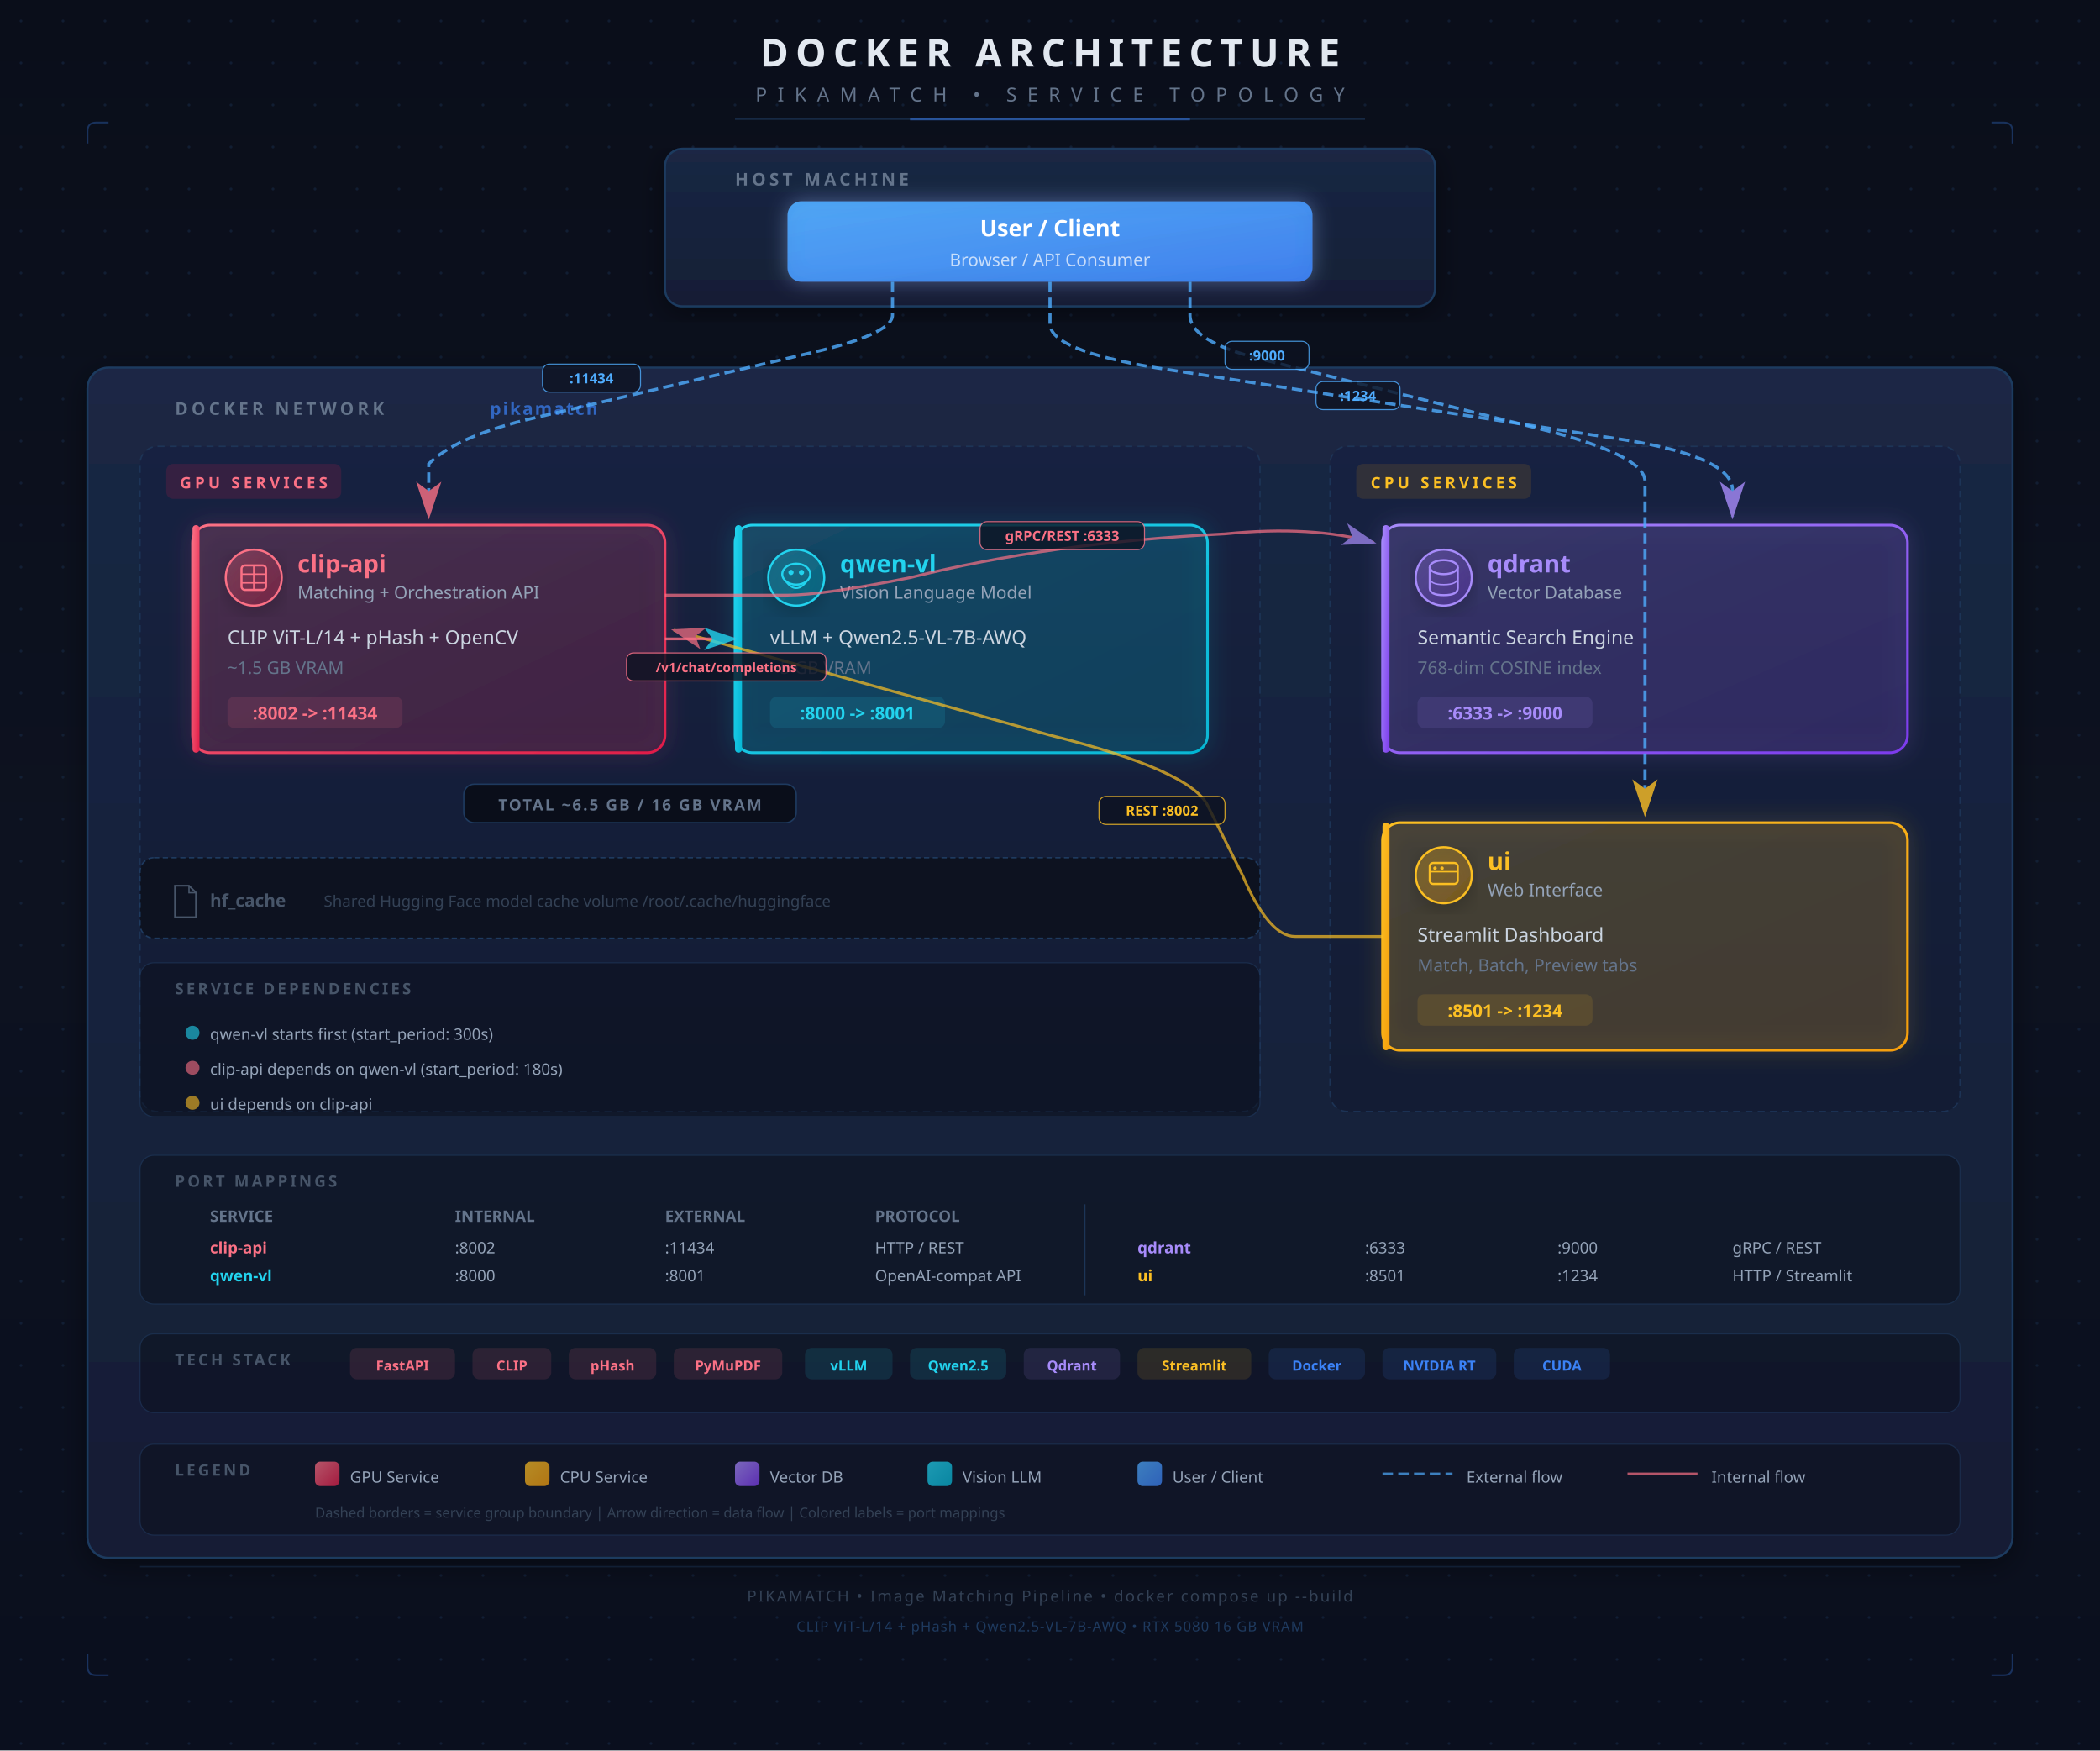
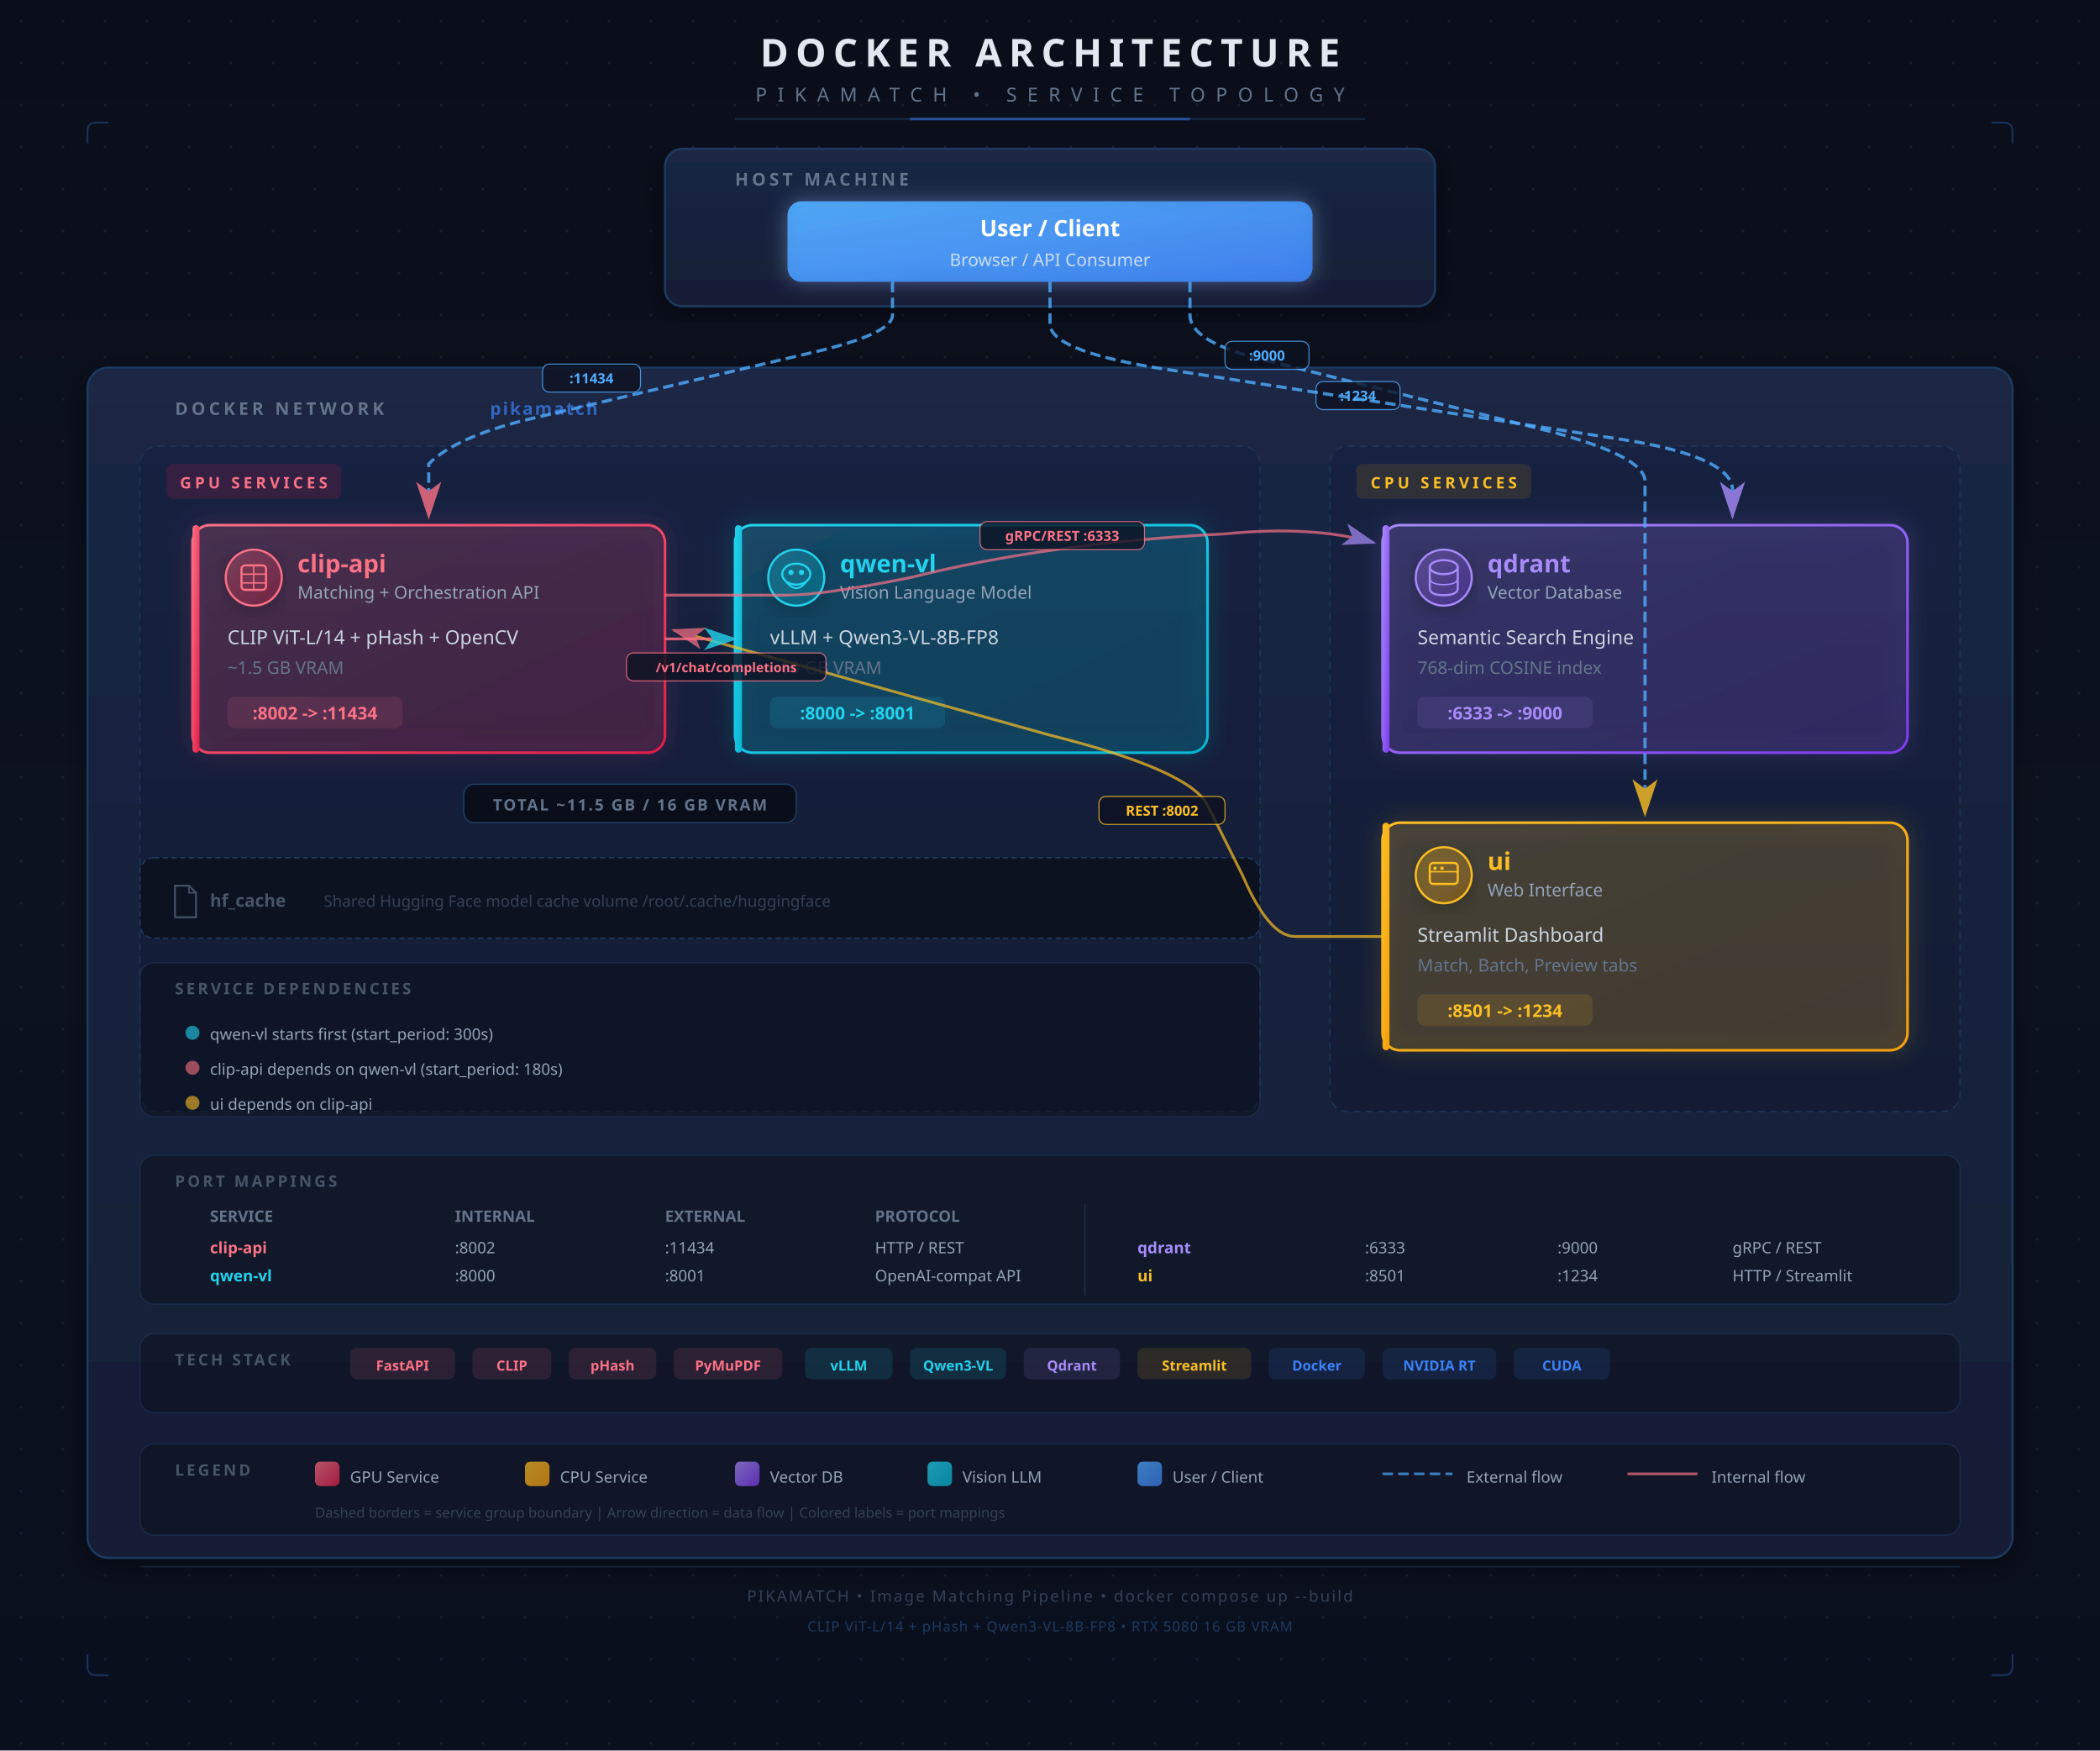
<svg xmlns="http://www.w3.org/2000/svg" viewBox="0 0 1200 1000" width="1200" height="1000" font-family="'Segoe UI', system-ui, -apple-system, sans-serif">
  <defs>
    <linearGradient id="bgGrad" x1="0" y1="0" x2="0" y2="1">
      <stop offset="0%" stop-color="#0a0e1a" />
      <stop offset="50%" stop-color="#0d1220" />
      <stop offset="100%" stop-color="#0a0f1e" />
    </linearGradient>
    <pattern id="dotGrid" x="0" y="0" width="24" height="24" patternUnits="userSpaceOnUse">
      <circle cx="12" cy="12" r="0.8" fill="#1e3a5f" opacity="0.35" />
    </pattern>
    <linearGradient id="cardGrad" x1="0" y1="0" x2="0" y2="1">
      <stop offset="0%" stop-color="#1a2744" />
      <stop offset="100%" stop-color="#141e35" />
    </linearGradient>
    <linearGradient id="cardGradSub" x1="0" y1="0" x2="0" y2="1">
      <stop offset="0%" stop-color="#162040" />
      <stop offset="100%" stop-color="#111a30" />
    </linearGradient>
    <linearGradient id="blueNodeGrad" x1="0" y1="0" x2="1" y2="1">
      <stop offset="0%" stop-color="#4facfe" />
      <stop offset="100%" stop-color="#3b82f6" />
    </linearGradient>
    <linearGradient id="pinkNodeGrad" x1="0" y1="0" x2="1" y2="1">
      <stop offset="0%" stop-color="#fb7185" />
      <stop offset="100%" stop-color="#e11d48" />
    </linearGradient>
    <linearGradient id="purpleNodeGrad" x1="0" y1="0" x2="1" y2="1">
      <stop offset="0%" stop-color="#a78bfa" />
      <stop offset="100%" stop-color="#7c3aed" />
    </linearGradient>
    <linearGradient id="orangeNodeGrad" x1="0" y1="0" x2="1" y2="1">
      <stop offset="0%" stop-color="#fbbf24" />
      <stop offset="100%" stop-color="#f59e0b" />
    </linearGradient>
    <linearGradient id="cyanNodeGrad" x1="0" y1="0" x2="1" y2="1">
      <stop offset="0%" stop-color="#22d3ee" />
      <stop offset="100%" stop-color="#06b6d4" />
    </linearGradient>
    <filter id="blueGlow" x="-30%" y="-30%" width="160%" height="160%">
      <feGaussianBlur in="SourceGraphic" stdDeviation="6" result="blur" />
      <feColorMatrix in="blur" type="matrix" values="0 0 0 0 0.31  0 0 0 0 0.51  0 0 0 0 0.96  0 0 0 0.45 0" result="glow" />
      <feMerge>
        <feMergeNode in="glow" />
        <feMergeNode in="SourceGraphic" />
      </feMerge>
    </filter>
    <filter id="pinkGlow" x="-30%" y="-30%" width="160%" height="160%">
      <feGaussianBlur in="SourceGraphic" stdDeviation="6" result="blur" />
      <feColorMatrix in="blur" type="matrix" values="0 0 0 0 0.88  0 0 0 0 0.07  0 0 0 0 0.29  0 0 0 0.45 0" result="glow" />
      <feMerge>
        <feMergeNode in="glow" />
        <feMergeNode in="SourceGraphic" />
      </feMerge>
    </filter>
    <filter id="purpleGlow" x="-30%" y="-30%" width="160%" height="160%">
      <feGaussianBlur in="SourceGraphic" stdDeviation="6" result="blur" />
      <feColorMatrix in="blur" type="matrix" values="0 0 0 0 0.49  0 0 0 0 0.24  0 0 0 0 0.93  0 0 0 0.45 0" result="glow" />
      <feMerge>
        <feMergeNode in="glow" />
        <feMergeNode in="SourceGraphic" />
      </feMerge>
    </filter>
    <filter id="orangeGlow" x="-30%" y="-30%" width="160%" height="160%">
      <feGaussianBlur in="SourceGraphic" stdDeviation="6" result="blur" />
      <feColorMatrix in="blur" type="matrix" values="0 0 0 0 0.96  0 0 0 0 0.62  0 0 0 0 0.04  0 0 0 0.45 0" result="glow" />
      <feMerge>
        <feMergeNode in="glow" />
        <feMergeNode in="SourceGraphic" />
      </feMerge>
    </filter>
    <filter id="cyanGlow" x="-30%" y="-30%" width="160%" height="160%">
      <feGaussianBlur in="SourceGraphic" stdDeviation="6" result="blur" />
      <feColorMatrix in="blur" type="matrix" values="0 0 0 0 0.02  0 0 0 0 0.71  0 0 0 0 0.83  0 0 0 0.45 0" result="glow" />
      <feMerge>
        <feMergeNode in="glow" />
        <feMergeNode in="SourceGraphic" />
      </feMerge>
    </filter>
    <filter id="cardShadow" x="-5%" y="-5%" width="110%" height="115%">
      <feDropShadow dx="0" dy="4" stdDeviation="8" flood-color="#000000" flood-opacity="0.4" />
    </filter>
    <filter id="nodeShadow" x="-10%" y="-10%" width="120%" height="130%">
      <feDropShadow dx="0" dy="3" stdDeviation="5" flood-color="#000000" flood-opacity="0.5" />
    </filter>
    <marker id="arrowBlue" viewBox="0 0 12 8" refX="11" refY="4" markerWidth="12" markerHeight="8" orient="auto-start-reverse">
      <path d="M0,0 L12,4 L0,8 L3,4 Z" fill="#4facfe" />
    </marker>
    <marker id="arrowPink" viewBox="0 0 12 8" refX="11" refY="4" markerWidth="12" markerHeight="8" orient="auto-start-reverse">
      <path d="M0,0 L12,4 L0,8 L3,4 Z" fill="#fb7185" />
    </marker>
    <marker id="arrowCyan" viewBox="0 0 12 8" refX="11" refY="4" markerWidth="12" markerHeight="8" orient="auto-start-reverse">
      <path d="M0,0 L12,4 L0,8 L3,4 Z" fill="#22d3ee" />
    </marker>
    <marker id="arrowOrange" viewBox="0 0 12 8" refX="11" refY="4" markerWidth="12" markerHeight="8" orient="auto-start-reverse">
      <path d="M0,0 L12,4 L0,8 L3,4 Z" fill="#fbbf24" />
    </marker>
    <marker id="arrowPurple" viewBox="0 0 12 8" refX="11" refY="4" markerWidth="12" markerHeight="8" orient="auto-start-reverse">
      <path d="M0,0 L12,4 L0,8 L3,4 Z" fill="#a78bfa" />
    </marker>
    <marker id="arrowWhite" viewBox="0 0 12 8" refX="11" refY="4" markerWidth="12" markerHeight="8" orient="auto-start-reverse">
      <path d="M0,0 L12,4 L0,8 L3,4 Z" fill="#94a3b8" />
    </marker>
  </defs>
  <rect width="1200" height="1000" fill="url(#bgGrad)" />
  <rect width="1200" height="1000" fill="url(#dotGrid)" />
  <text x="600" y="38" text-anchor="middle" fill="#e2e8f0" font-size="22" font-weight="700" letter-spacing="4">DOCKER ARCHITECTURE</text>
  <text x="600" y="58" text-anchor="middle" fill="#64748b" font-size="11" font-weight="500" letter-spacing="6">PIKAMATCH  •  SERVICE TOPOLOGY</text>
  <line x1="420" y1="68" x2="780" y2="68" stroke="#1e3a5f" stroke-width="1" opacity="0.6" />
  <line x1="520" y1="68" x2="680" y2="68" stroke="#3b82f6" stroke-width="1.5" opacity="0.5" />
  <g filter="url(#cardShadow)">
    <rect x="380" y="85" width="440" height="90" rx="10" ry="10" fill="url(#cardGrad)" stroke="#1e3a5f" stroke-width="1.2" />
  </g>
  <text x="420" y="106" fill="#64748b" font-size="10" font-weight="600" letter-spacing="2">HOST MACHINE</text>
  <g filter="url(#blueGlow)">
    <rect x="450" y="115" width="300" height="46" rx="8" ry="8" fill="url(#blueNodeGrad)" opacity="0.92" />
  </g>
  <text x="600" y="135" text-anchor="middle" fill="#ffffff" font-size="13" font-weight="700">User / Client</text>
  <text x="600" y="152" text-anchor="middle" fill="rgba(255,255,255,0.7)" font-size="10">Browser / API Consumer</text>
  <g filter="url(#cardShadow)">
    <rect x="50" y="210" width="1100" height="680" rx="12" ry="12" fill="url(#cardGrad)" stroke="#1e3a5f" stroke-width="1.2" />
  </g>
  <text x="100" y="237" fill="#64748b" font-size="10" font-weight="600" letter-spacing="2">DOCKER NETWORK</text>
  <text x="280" y="237" fill="#3b82f6" font-size="10" font-weight="600" letter-spacing="1" opacity="0.7">pikamatch</text>
  <rect x="80" y="255" width="640" height="380" rx="10" ry="10" fill="url(#cardGradSub)" stroke="#1e3a5f" stroke-width="0.8" stroke-dasharray="4,3" opacity="0.7" />
  <rect x="95" y="265" width="100" height="20" rx="4" ry="4" fill="#e11d48" opacity="0.15" />
  <text x="145" y="279" text-anchor="middle" fill="#fb7185" font-size="9" font-weight="700" letter-spacing="2">GPU SERVICES</text>
  <g filter="url(#pinkGlow)">
    <rect x="110" y="300" width="270" height="130" rx="10" ry="10" fill="url(#pinkNodeGrad)" opacity="0.15" />
    <rect x="110" y="300" width="270" height="130" rx="10" ry="10" fill="none" stroke="url(#pinkNodeGrad)" stroke-width="1.5" />
  </g>
  <rect x="110" y="300" width="4" height="130" rx="2" ry="2" fill="url(#pinkNodeGrad)" />
  <g filter="url(#nodeShadow)">
    <circle cx="145" cy="330" r="16" fill="url(#pinkNodeGrad)" opacity="0.25" />
    <circle cx="145" cy="330" r="16" fill="none" stroke="#fb7185" stroke-width="1.2" />
    <rect x="138" y="323" width="14" height="14" rx="2" fill="none" stroke="#fb7185" stroke-width="1.2" />
    <line x1="138" y1="328" x2="152" y2="328" stroke="#fb7185" stroke-width="0.8" />
    <line x1="138" y1="333" x2="152" y2="333" stroke="#fb7185" stroke-width="0.8" />
    <line x1="145" y1="323" x2="145" y2="337" stroke="#fb7185" stroke-width="0.8" />
  </g>
  <text x="170" y="327" fill="#fb7185" font-size="14" font-weight="700">clip-api</text>
  <text x="170" y="342" fill="#94a3b8" font-size="10">Matching + Orchestration API</text>
  <text x="130" y="368" fill="#cbd5e1" font-size="11">CLIP ViT-L/14 + pHash + OpenCV</text>
  <text x="130" y="385" fill="#64748b" font-size="10">~1.5 GB VRAM</text>
  <rect x="130" y="398" width="100" height="18" rx="4" ry="4" fill="#fb7185" opacity="0.12" />
  <text x="180" y="411" text-anchor="middle" fill="#fb7185" font-size="10" font-weight="600">:8002 -&gt; :11434</text>
  <g filter="url(#cyanGlow)">
    <rect x="420" y="300" width="270" height="130" rx="10" ry="10" fill="url(#cyanNodeGrad)" opacity="0.15" />
    <rect x="420" y="300" width="270" height="130" rx="10" ry="10" fill="none" stroke="url(#cyanNodeGrad)" stroke-width="1.5" />
  </g>
  <rect x="420" y="300" width="4" height="130" rx="2" ry="2" fill="url(#cyanNodeGrad)" />
  <g filter="url(#nodeShadow)">
    <circle cx="455" cy="330" r="16" fill="url(#cyanNodeGrad)" opacity="0.25" />
    <circle cx="455" cy="330" r="16" fill="none" stroke="#22d3ee" stroke-width="1.2" />
    <ellipse cx="455" cy="328" rx="8" ry="6" fill="none" stroke="#22d3ee" stroke-width="1.2" />
    <path d="M449,332 Q455,340 461,332" fill="none" stroke="#22d3ee" stroke-width="1" />
    <circle cx="452" cy="327" r="1.5" fill="#22d3ee" />
    <circle cx="458" cy="327" r="1.5" fill="#22d3ee" />
  </g>
  <text x="480" y="327" fill="#22d3ee" font-size="14" font-weight="700">qwen-vl</text>
  <text x="480" y="342" fill="#94a3b8" font-size="10">Vision Language Model</text>
-   <text x="440" y="368" fill="#cbd5e1" font-size="11">vLLM + Qwen2.5-VL-7B-AWQ</text>
-   <text x="440" y="385" fill="#64748b" font-size="10">~5 GB VRAM</text>
+   <text x="440" y="368" fill="#cbd5e1" font-size="11">vLLM + Qwen3-VL-8B-FP8</text>
+   <text x="440" y="385" fill="#64748b" font-size="10">~10 GB VRAM</text>
  <rect x="440" y="398" width="100" height="18" rx="4" ry="4" fill="#22d3ee" opacity="0.12" />
  <text x="490" y="411" text-anchor="middle" fill="#22d3ee" font-size="10" font-weight="600">:8000 -&gt; :8001</text>
  <rect x="265" y="448" width="190" height="22" rx="6" ry="6" fill="#0a0e1a" stroke="#1e3a5f" stroke-width="0.8" />
-   <text x="360" y="463" text-anchor="middle" fill="#64748b" font-size="9" font-weight="600" letter-spacing="1">TOTAL ~6.5 GB / 16 GB VRAM</text>
+   <text x="360" y="463" text-anchor="middle" fill="#64748b" font-size="9" font-weight="600" letter-spacing="1">TOTAL ~11.5 GB / 16 GB VRAM</text>
  <rect x="760" y="255" width="360" height="380" rx="10" ry="10" fill="url(#cardGradSub)" stroke="#1e3a5f" stroke-width="0.8" stroke-dasharray="4,3" opacity="0.7" />
  <rect x="775" y="265" width="100" height="20" rx="4" ry="4" fill="#f59e0b" opacity="0.12" />
  <text x="825" y="279" text-anchor="middle" fill="#fbbf24" font-size="9" font-weight="700" letter-spacing="2">CPU SERVICES</text>
  <g filter="url(#purpleGlow)">
    <rect x="790" y="300" width="300" height="130" rx="10" ry="10" fill="url(#purpleNodeGrad)" opacity="0.15" />
    <rect x="790" y="300" width="300" height="130" rx="10" ry="10" fill="none" stroke="url(#purpleNodeGrad)" stroke-width="1.5" />
  </g>
  <rect x="790" y="300" width="4" height="130" rx="2" ry="2" fill="url(#purpleNodeGrad)" />
  <g filter="url(#nodeShadow)">
    <circle cx="825" cy="330" r="16" fill="url(#purpleNodeGrad)" opacity="0.25" />
    <circle cx="825" cy="330" r="16" fill="none" stroke="#a78bfa" stroke-width="1.2" />
    <ellipse cx="825" cy="324" rx="8" ry="4" fill="none" stroke="#a78bfa" stroke-width="1.2" />
    <path d="M817,324 L817,336 Q817,340 825,340 Q833,340 833,336 L833,324" fill="none" stroke="#a78bfa" stroke-width="1.2" />
    <path d="M817,330 Q817,334 825,334 Q833,334 833,330" fill="none" stroke="#a78bfa" stroke-width="0.8" />
  </g>
  <text x="850" y="327" fill="#a78bfa" font-size="14" font-weight="700">qdrant</text>
  <text x="850" y="342" fill="#94a3b8" font-size="10">Vector Database</text>
  <text x="810" y="368" fill="#cbd5e1" font-size="11">Semantic Search Engine</text>
  <text x="810" y="385" fill="#64748b" font-size="10">768-dim COSINE index</text>
  <rect x="810" y="398" width="100" height="18" rx="4" ry="4" fill="#a78bfa" opacity="0.12" />
  <text x="860" y="411" text-anchor="middle" fill="#a78bfa" font-size="10" font-weight="600">:6333 -&gt; :9000</text>
  <g filter="url(#orangeGlow)">
    <rect x="790" y="470" width="300" height="130" rx="10" ry="10" fill="url(#orangeNodeGrad)" opacity="0.15" />
    <rect x="790" y="470" width="300" height="130" rx="10" ry="10" fill="none" stroke="url(#orangeNodeGrad)" stroke-width="1.5" />
  </g>
  <rect x="790" y="470" width="4" height="130" rx="2" ry="2" fill="url(#orangeNodeGrad)" />
  <g filter="url(#nodeShadow)">
    <circle cx="825" cy="500" r="16" fill="url(#orangeNodeGrad)" opacity="0.25" />
    <circle cx="825" cy="500" r="16" fill="none" stroke="#fbbf24" stroke-width="1.2" />
    <rect x="817" y="493" width="16" height="12" rx="2" fill="none" stroke="#fbbf24" stroke-width="1.2" />
    <line x1="817" y1="498" x2="833" y2="498" stroke="#fbbf24" stroke-width="0.8" />
    <circle cx="820" cy="496" r="1" fill="#fbbf24" />
    <circle cx="824" cy="496" r="1" fill="#fbbf24" />
  </g>
  <text x="850" y="497" fill="#fbbf24" font-size="14" font-weight="700">ui</text>
  <text x="850" y="512" fill="#94a3b8" font-size="10">Web Interface</text>
  <text x="810" y="538" fill="#cbd5e1" font-size="11">Streamlit Dashboard</text>
  <text x="810" y="555" fill="#64748b" font-size="10">Match, Batch, Preview tabs</text>
  <rect x="810" y="568" width="100" height="18" rx="4" ry="4" fill="#fbbf24" opacity="0.12" />
  <text x="860" y="581" text-anchor="middle" fill="#fbbf24" font-size="10" font-weight="600">:8501 -&gt; :1234</text>
  <rect x="80" y="490" width="640" height="46" rx="8" ry="8" fill="#0d1220" stroke="#1e3a5f" stroke-width="0.8" stroke-dasharray="3,2" />
  <path d="M100,506 L100,524 L112,524 L112,510 L108,506 Z" fill="none" stroke="#475569" stroke-width="1" />
  <path d="M108,506 L108,510 L112,510" fill="none" stroke="#475569" stroke-width="0.8" />
  <text x="120" y="518" fill="#475569" font-size="10" font-weight="600">hf_cache</text>
  <text x="185" y="518" fill="#334155" font-size="9">Shared Hugging Face model cache volume  /root/.cache/huggingface</text>
  <path d="M510,161 L510,180 Q510,190 470,200 L300,240 Q260,250 245,265 L245,295" stroke="#4facfe" stroke-width="1.8" fill="none" marker-end="url(#arrowPink)" stroke-dasharray="6,3" opacity="0.8" />
  <rect x="310" y="208" width="56" height="16" rx="4" fill="#0d1220" stroke="#4facfe" stroke-width="0.6" opacity="0.8" />
  <text x="338" y="219" text-anchor="middle" fill="#4facfe" font-size="8" font-weight="600">:11434</text>
  <path d="M680,161 L680,180 Q680,195 720,205 L880,245 Q940,260 940,275 L940,465" stroke="#4facfe" stroke-width="1.8" fill="none" marker-end="url(#arrowOrange)" stroke-dasharray="6,3" opacity="0.8" />
  <rect x="752" y="218" width="48" height="16" rx="4" fill="#0d1220" stroke="#4facfe" stroke-width="0.6" opacity="0.8" />
  <text x="776" y="229" text-anchor="middle" fill="#4facfe" font-size="8" font-weight="600">:1234</text>
  <path d="M600,161 L600,185 Q600,200 660,210 L920,250 Q990,260 990,280 L990,295" stroke="#4facfe" stroke-width="1.8" fill="none" marker-end="url(#arrowPurple)" stroke-dasharray="6,3" opacity="0.8" />
  <rect x="700" y="195" width="48" height="16" rx="4" fill="#0d1220" stroke="#4facfe" stroke-width="0.6" opacity="0.8" />
  <text x="724" y="206" text-anchor="middle" fill="#4facfe" font-size="8" font-weight="600">:9000</text>
  <path d="M790,535 L740,535 Q725,535 710,500 L690,460 Q680,440 600,420 L385,360" stroke="#fbbf24" stroke-width="1.6" fill="none" marker-end="url(#arrowPink)" opacity="0.7" />
  <rect x="628" y="455" width="72" height="16" rx="4" fill="#0d1220" stroke="#fbbf24" stroke-width="0.6" opacity="0.8" />
  <text x="664" y="466" text-anchor="middle" fill="#fbbf24" font-size="8" font-weight="600">REST :8002</text>
  <path d="M380,365 L400,365 Q410,365 415,365 L420,365" stroke="#fb7185" stroke-width="1.6" fill="none" marker-end="url(#arrowCyan)" opacity="0.8" />
  <rect x="358" y="373" width="114" height="16" rx="4" fill="#0d1220" stroke="#fb7185" stroke-width="0.6" opacity="0.8" />
  <text x="415" y="384" text-anchor="middle" fill="#fb7185" font-size="7.5" font-weight="600">/v1/chat/completions</text>
  <path d="M380,340 L450,340 Q470,340 520,330 Q600,310 700,305 Q750,300 785,310" stroke="#fb7185" stroke-width="1.6" fill="none" marker-end="url(#arrowPurple)" opacity="0.7" />
  <rect x="560" y="298" width="94" height="16" rx="4" fill="#0d1220" stroke="#fb7185" stroke-width="0.6" opacity="0.8" />
  <text x="607" y="309" text-anchor="middle" fill="#fb7185" font-size="8" font-weight="600">gRPC/REST :6333</text>
  <rect x="80" y="550" width="640" height="88" rx="8" ry="8" fill="#0a0e1a" stroke="#1e3a5f" stroke-width="0.6" opacity="0.5" />
  <text x="100" y="568" fill="#475569" font-size="9" font-weight="700" letter-spacing="1.5">SERVICE DEPENDENCIES</text>
  <circle cx="110" cy="590" r="4" fill="#22d3ee" opacity="0.6" />
  <text x="120" y="594" fill="#94a3b8" font-size="9">qwen-vl starts first (start_period: 300s)</text>
  <circle cx="110" cy="610" r="4" fill="#fb7185" opacity="0.6" />
  <text x="120" y="614" fill="#94a3b8" font-size="9">clip-api depends on qwen-vl (start_period: 180s)</text>
  <circle cx="110" cy="630" r="4" fill="#fbbf24" opacity="0.6" />
  <text x="120" y="634" fill="#94a3b8" font-size="9">ui depends on clip-api</text>
  <rect x="80" y="660" width="1040" height="85" rx="8" ry="8" fill="#0a0e1a" stroke="#1e3a5f" stroke-width="0.6" opacity="0.5" />
  <text x="100" y="678" fill="#475569" font-size="9" font-weight="700" letter-spacing="1.5">PORT MAPPINGS</text>
  <text x="120" y="698" fill="#64748b" font-size="9" font-weight="700">SERVICE</text>
  <text x="260" y="698" fill="#64748b" font-size="9" font-weight="700">INTERNAL</text>
  <text x="380" y="698" fill="#64748b" font-size="9" font-weight="700">EXTERNAL</text>
  <text x="500" y="698" fill="#64748b" font-size="9" font-weight="700">PROTOCOL</text>
  <text x="120" y="716" fill="#fb7185" font-size="9" font-weight="600">clip-api</text>
  <text x="260" y="716" fill="#94a3b8" font-size="9">:8002</text>
  <text x="380" y="716" fill="#94a3b8" font-size="9">:11434</text>
  <text x="500" y="716" fill="#94a3b8" font-size="9">HTTP / REST</text>
  <text x="120" y="732" fill="#22d3ee" font-size="9" font-weight="600">qwen-vl</text>
  <text x="260" y="732" fill="#94a3b8" font-size="9">:8000</text>
  <text x="380" y="732" fill="#94a3b8" font-size="9">:8001</text>
  <text x="500" y="732" fill="#94a3b8" font-size="9">OpenAI-compat API</text>
  <line x1="620" y1="688" x2="620" y2="740" stroke="#1e3a5f" stroke-width="0.5" />
  <text x="650" y="716" fill="#a78bfa" font-size="9" font-weight="600">qdrant</text>
  <text x="780" y="716" fill="#94a3b8" font-size="9">:6333</text>
  <text x="890" y="716" fill="#94a3b8" font-size="9">:9000</text>
  <text x="990" y="716" fill="#94a3b8" font-size="9">gRPC / REST</text>
  <text x="650" y="732" fill="#fbbf24" font-size="9" font-weight="600">ui</text>
  <text x="780" y="732" fill="#94a3b8" font-size="9">:8501</text>
  <text x="890" y="732" fill="#94a3b8" font-size="9">:1234</text>
  <text x="990" y="732" fill="#94a3b8" font-size="9">HTTP / Streamlit</text>
  <rect x="80" y="762" width="1040" height="45" rx="8" ry="8" fill="#0a0e1a" stroke="#1e3a5f" stroke-width="0.6" opacity="0.5" />
  <text x="100" y="780" fill="#475569" font-size="9" font-weight="700" letter-spacing="1.5">TECH STACK</text>
  <rect x="200" y="770" width="60" height="18" rx="4" fill="#fb7185" opacity="0.12" />
  <text x="230" y="783" text-anchor="middle" fill="#fb7185" font-size="8" font-weight="600">FastAPI</text>
  <rect x="270" y="770" width="45" height="18" rx="4" fill="#fb7185" opacity="0.12" />
  <text x="292.5" y="783" text-anchor="middle" fill="#fb7185" font-size="8" font-weight="600">CLIP</text>
  <rect x="325" y="770" width="50" height="18" rx="4" fill="#fb7185" opacity="0.12" />
  <text x="350" y="783" text-anchor="middle" fill="#fb7185" font-size="8" font-weight="600">pHash</text>
  <rect x="385" y="770" width="62" height="18" rx="4" fill="#fb7185" opacity="0.12" />
  <text x="416" y="783" text-anchor="middle" fill="#fb7185" font-size="8" font-weight="600">PyMuPDF</text>
  <rect x="460" y="770" width="50" height="18" rx="4" fill="#22d3ee" opacity="0.12" />
  <text x="485" y="783" text-anchor="middle" fill="#22d3ee" font-size="8" font-weight="600">vLLM</text>
  <rect x="520" y="770" width="55" height="18" rx="4" fill="#22d3ee" opacity="0.12" />
-   <text x="547.5" y="783" text-anchor="middle" fill="#22d3ee" font-size="8" font-weight="600">Qwen2.5</text>
+   <text x="547.5" y="783" text-anchor="middle" fill="#22d3ee" font-size="8" font-weight="600">Qwen3-VL</text>
  <rect x="585" y="770" width="55" height="18" rx="4" fill="#a78bfa" opacity="0.12" />
  <text x="612.5" y="783" text-anchor="middle" fill="#a78bfa" font-size="8" font-weight="600">Qdrant</text>
  <rect x="650" y="770" width="65" height="18" rx="4" fill="#fbbf24" opacity="0.12" />
  <text x="682.5" y="783" text-anchor="middle" fill="#fbbf24" font-size="8" font-weight="600">Streamlit</text>
  <rect x="725" y="770" width="55" height="18" rx="4" fill="#3b82f6" opacity="0.12" />
  <text x="752.5" y="783" text-anchor="middle" fill="#3b82f6" font-size="8" font-weight="600">Docker</text>
  <rect x="790" y="770" width="65" height="18" rx="4" fill="#3b82f6" opacity="0.12" />
  <text x="822.5" y="783" text-anchor="middle" fill="#3b82f6" font-size="8" font-weight="600">NVIDIA RT</text>
  <rect x="865" y="770" width="55" height="18" rx="4" fill="#3b82f6" opacity="0.12" />
  <text x="892.5" y="783" text-anchor="middle" fill="#3b82f6" font-size="8" font-weight="600">CUDA</text>
  <rect x="80" y="825" width="1040" height="52" rx="8" ry="8" fill="#0a0e1a" stroke="#1e3a5f" stroke-width="0.6" opacity="0.5" />
  <text x="100" y="843" fill="#475569" font-size="9" font-weight="700" letter-spacing="1.5">LEGEND</text>
  <rect x="180" y="835" width="14" height="14" rx="3" fill="url(#pinkNodeGrad)" opacity="0.7" />
  <text x="200" y="847" fill="#94a3b8" font-size="9">GPU Service</text>
  <rect x="300" y="835" width="14" height="14" rx="3" fill="url(#orangeNodeGrad)" opacity="0.7" />
  <text x="320" y="847" fill="#94a3b8" font-size="9">CPU Service</text>
  <rect x="420" y="835" width="14" height="14" rx="3" fill="url(#purpleNodeGrad)" opacity="0.7" />
  <text x="440" y="847" fill="#94a3b8" font-size="9">Vector DB</text>
  <rect x="530" y="835" width="14" height="14" rx="3" fill="url(#cyanNodeGrad)" opacity="0.7" />
  <text x="550" y="847" fill="#94a3b8" font-size="9">Vision LLM</text>
  <rect x="650" y="835" width="14" height="14" rx="3" fill="url(#blueNodeGrad)" opacity="0.7" />
  <text x="670" y="847" fill="#94a3b8" font-size="9">User / Client</text>
  <line x1="790" y1="842" x2="830" y2="842" stroke="#4facfe" stroke-width="1.5" stroke-dasharray="6,3" opacity="0.7" />
  <text x="838" y="847" fill="#94a3b8" font-size="9">External flow</text>
  <line x1="930" y1="842" x2="970" y2="842" stroke="#fb7185" stroke-width="1.5" opacity="0.7" />
  <text x="978" y="847" fill="#94a3b8" font-size="9">Internal flow</text>
  <text x="180" y="867" fill="#334155" font-size="8">Dashed borders = service group boundary  |  Arrow direction = data flow  |  Colored labels = port mappings</text>
  <line x1="80" y1="895" x2="1120" y2="895" stroke="#1e3a5f" stroke-width="0.8" opacity="0.4" />
  <text x="600" y="915" text-anchor="middle" fill="#334155" font-size="9" letter-spacing="1">PIKAMATCH  •  Image Matching Pipeline  •  docker compose up --build</text>
-   <text x="600" y="932" text-anchor="middle" fill="#1e3a5f" font-size="8" letter-spacing="0.5">CLIP ViT-L/14 + pHash + Qwen2.5-VL-7B-AWQ  •  RTX 5080 16 GB VRAM</text>
+   <text x="600" y="932" text-anchor="middle" fill="#1e3a5f" font-size="8" letter-spacing="0.5">CLIP ViT-L/14 + pHash + Qwen3-VL-8B-FP8  •  RTX 5080 16 GB VRAM</text>
  <path d="M50,82 L50,75 Q50,70 55,70 L62,70" stroke="#3b82f6" stroke-width="1" fill="none" opacity="0.3" />
  <path d="M1150,82 L1150,75 Q1150,70 1145,70 L1138,70" stroke="#3b82f6" stroke-width="1" fill="none" opacity="0.3" />
  <path d="M50,945 L50,952 Q50,957 55,957 L62,957" stroke="#3b82f6" stroke-width="1" fill="none" opacity="0.3" />
  <path d="M1150,945 L1150,952 Q1150,957 1145,957 L1138,957" stroke="#3b82f6" stroke-width="1" fill="none" opacity="0.3" />
</svg>
